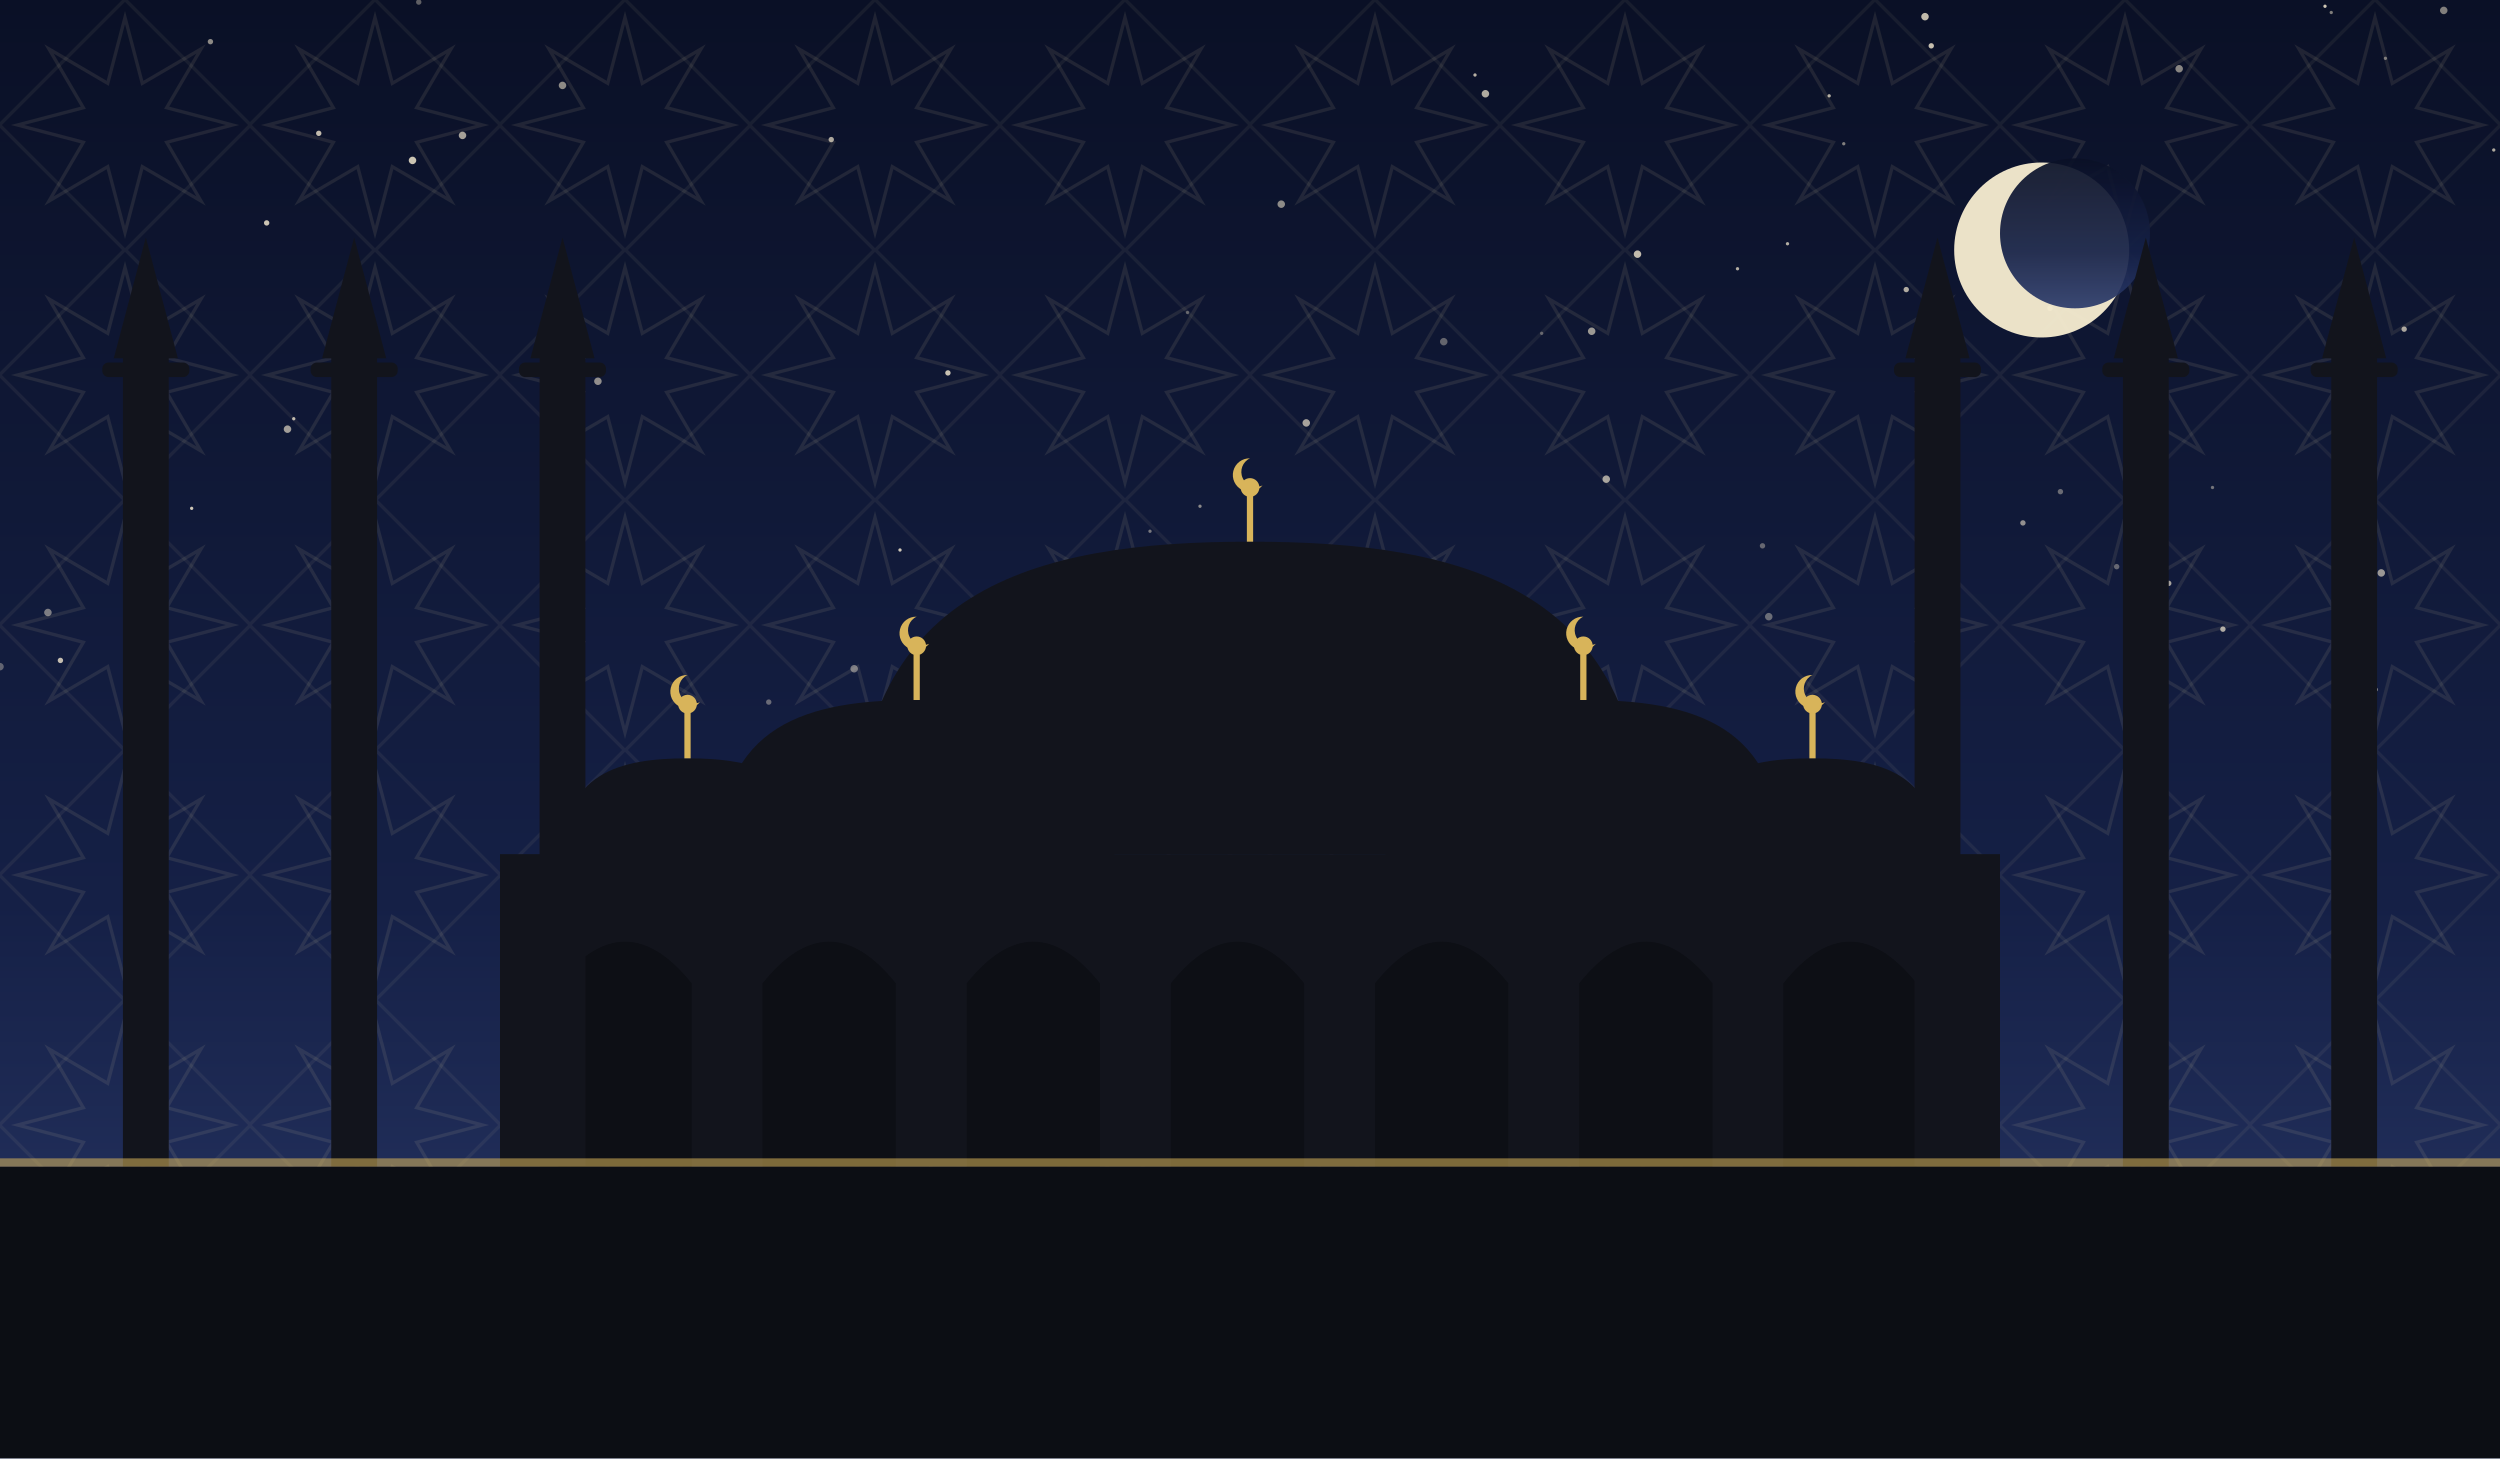
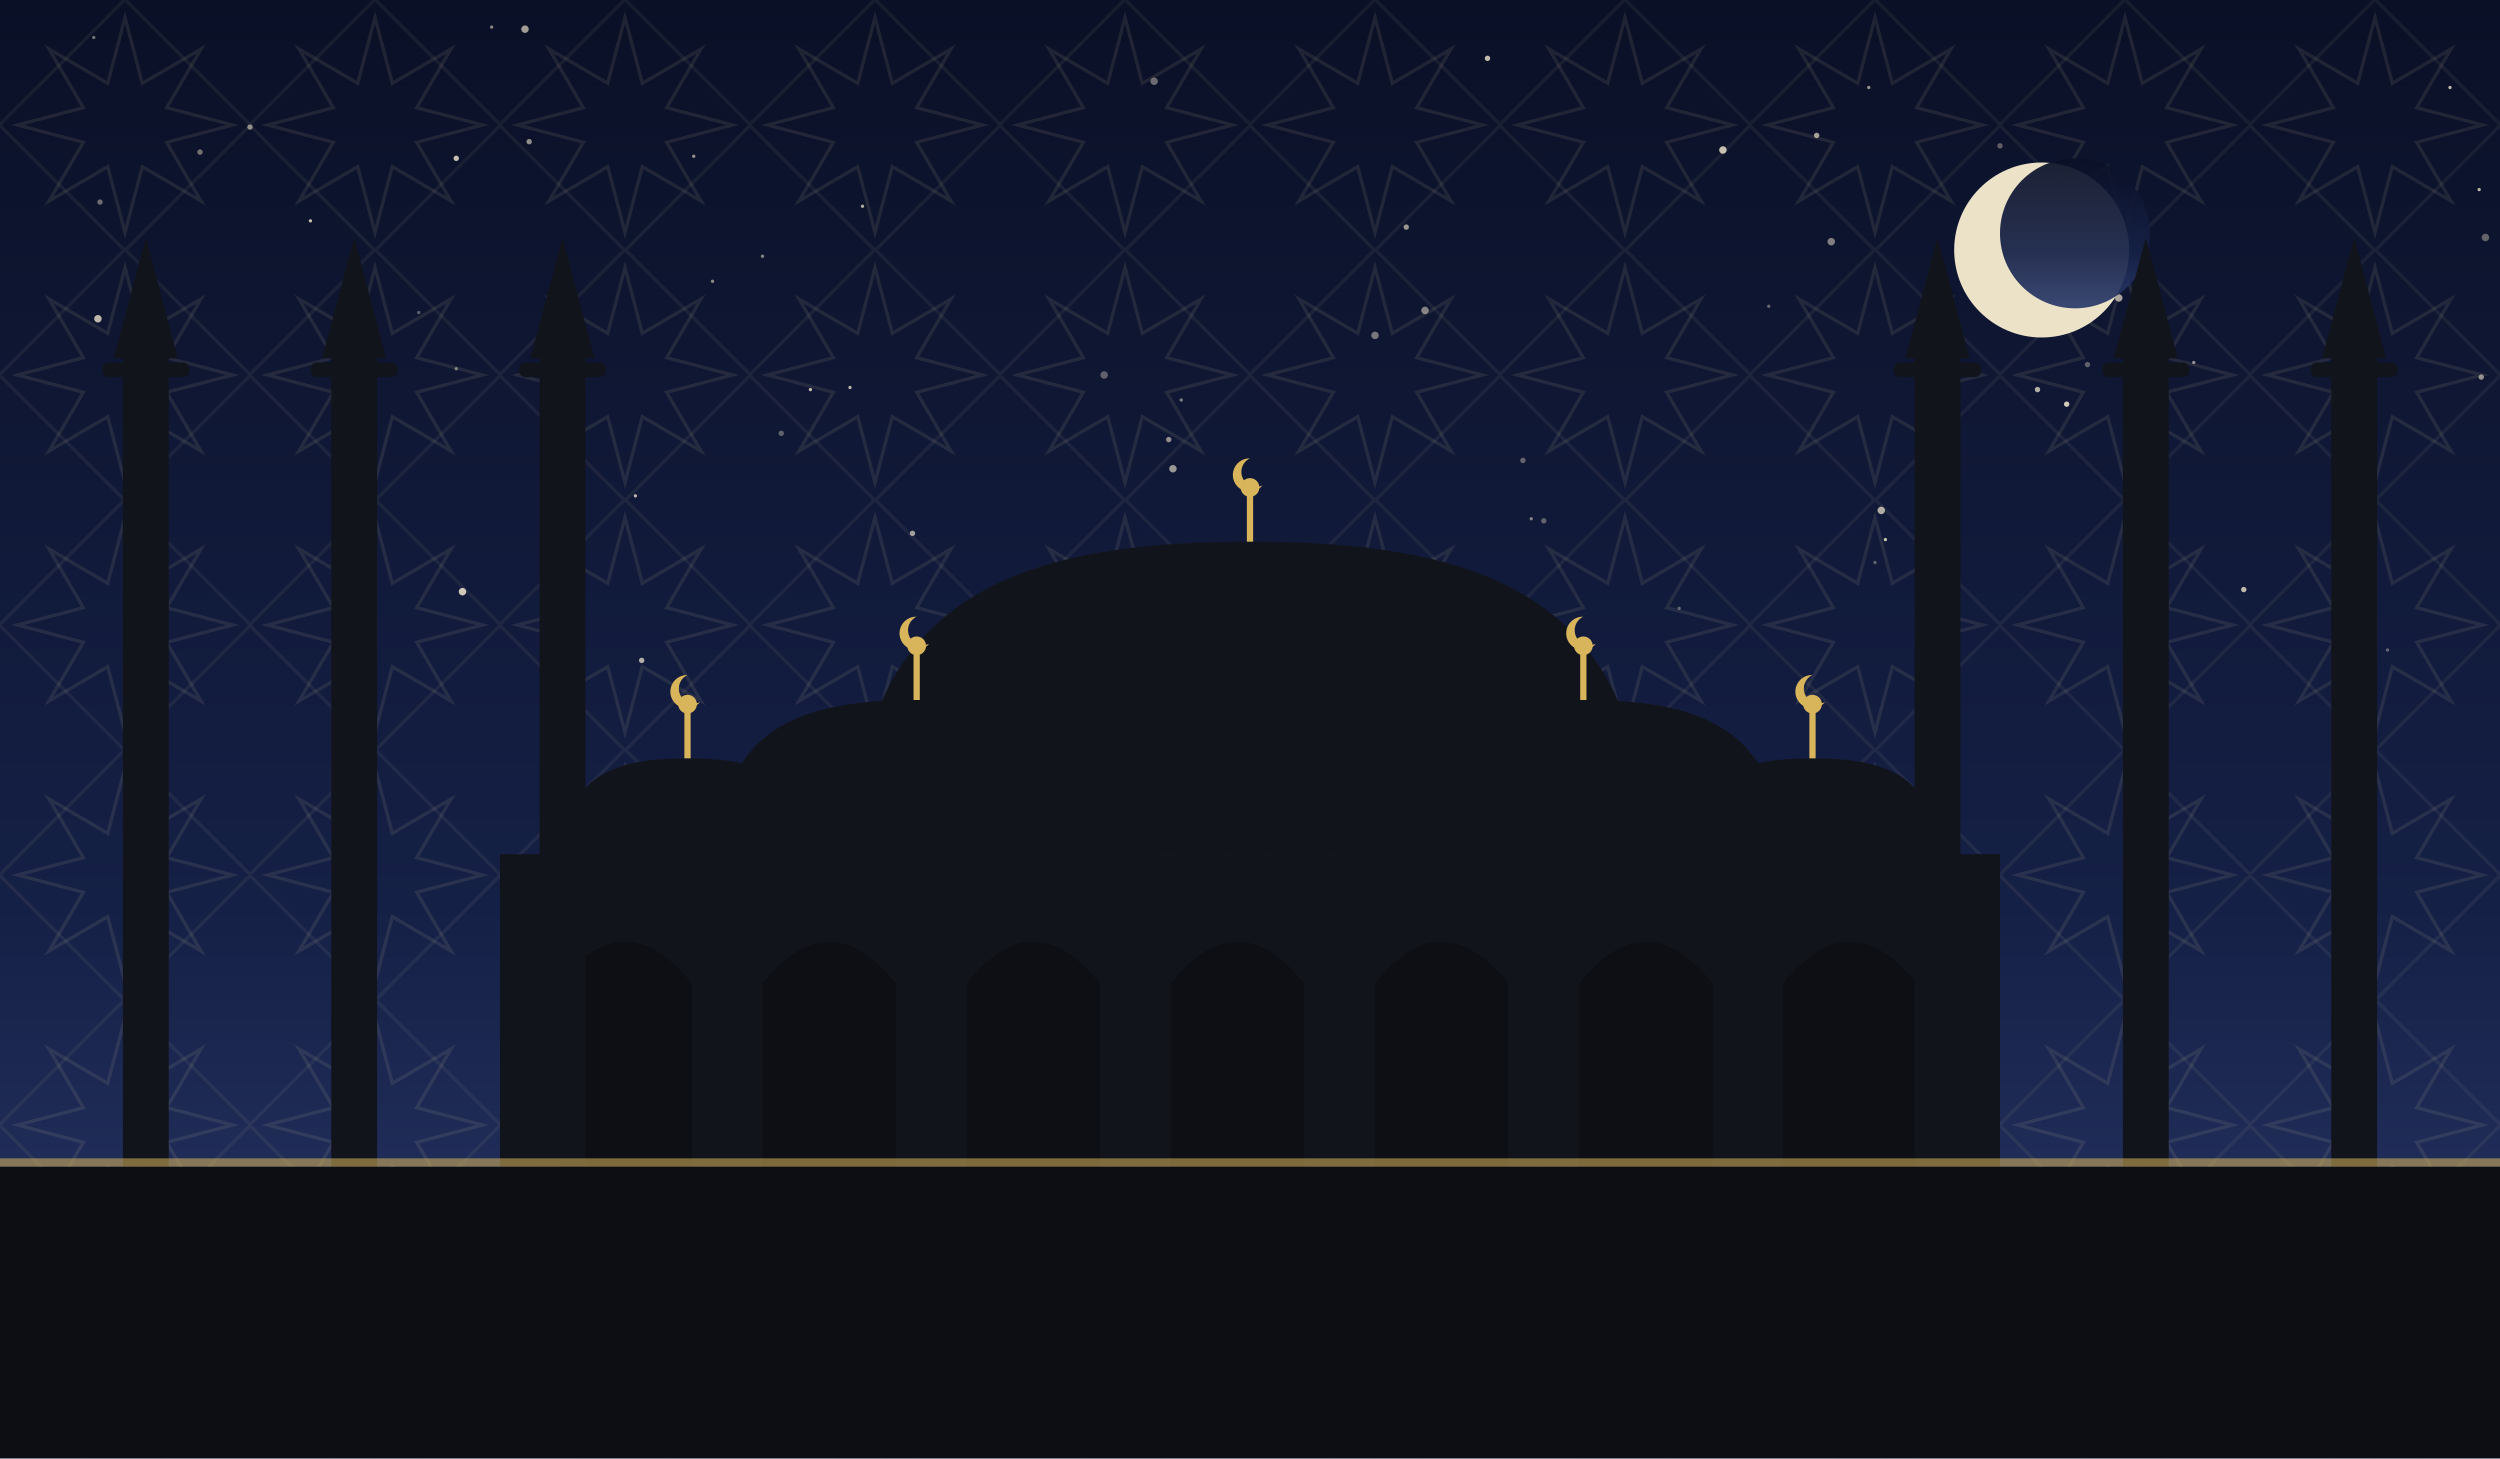
<svg xmlns="http://www.w3.org/2000/svg" viewBox="0 0 1200 700" role="img">
  <defs>
    <linearGradient id="sky" x1="0" y1="0" x2="0" y2="1">
      <stop offset="0" stop-color="#0a1026" />
      <stop offset="0.62" stop-color="#152046" />
      <stop offset="1" stop-color="#2b3a6b" />
    </linearGradient>
    <pattern id="g1" width="120" height="120" patternUnits="userSpaceOnUse">
      <polygon points="111.6,60.0 80.0,68.3 96.5,96.5 68.3,80.0 60.0,111.6 51.7,80.0 23.5,96.5 40.0,68.3 8.4,60.0 40.0,51.7 23.5,23.5 51.7,40.0 60.0,8.4 68.3,40.0 96.5,23.5 80.0,51.7" fill="none" stroke="#e8d9a8" stroke-width="1.6" opacity="0.1" />
      <rect x="17.4" y="17.4" width="85.2" height="85.2" fill="none" stroke="#e8d9a8" stroke-width="1.6" opacity="0.07" transform="rotate(45 60.0 60.0)" />
    </pattern>
  </defs>
  <rect width="1200" height="700" fill="url(#sky)" />
  <rect width="1200" height="700" fill="url(#g1)" />
-   <circle cx="740" cy="160" r="0.8" fill="#f7ecd2" opacity="0.35" />
-   <circle cx="198" cy="77" r="1.8" fill="#f7ecd2" opacity="0.81" />
-   <circle cx="369" cy="337" r="1.3" fill="#f7ecd2" opacity="0.38" />
-   <circle cx="989" cy="236" r="1.3" fill="#f7ecd2" opacity="0.39" />
-   <circle cx="786" cy="122" r="1.8" fill="#f7ecd2" opacity="0.77" />
-   <circle cx="504" cy="279" r="0.8" fill="#f7ecd2" opacity="0.51" />
-   <circle cx="455" cy="179" r="1.3" fill="#f7ecd2" opacity="0.80" />
-   <circle cx="615" cy="98" r="1.8" fill="#f7ecd2" opacity="0.55" />
-   <circle cx="432" cy="264" r="0.8" fill="#f7ecd2" opacity="0.83" />
-   <circle cx="410" cy="321" r="1.8" fill="#f7ecd2" opacity="0.45" />
-   <circle cx="141" cy="201" r="0.8" fill="#f7ecd2" opacity="0.76" />
-   <circle cx="1041" cy="280" r="1.3" fill="#f7ecd2" opacity="0.65" />
-   <circle cx="878" cy="46" r="0.8" fill="#f7ecd2" opacity="0.73" />
-   <circle cx="1116" cy="3" r="0.8" fill="#f7ecd2" opacity="0.83" />
-   <circle cx="627" cy="203" r="1.8" fill="#f7ecd2" opacity="0.66" />
-   <circle cx="1067" cy="302" r="1.3" fill="#f7ecd2" opacity="0.69" />
-   <circle cx="924" cy="8" r="1.8" fill="#f7ecd2" opacity="0.77" />
-   <circle cx="222" cy="65" r="1.8" fill="#f7ecd2" opacity="0.65" />
-   <circle cx="713" cy="45" r="1.8" fill="#f7ecd2" opacity="0.70" />
-   <circle cx="693" cy="164" r="1.8" fill="#f7ecd2" opacity="0.37" />
-   <circle cx="570" cy="150" r="0.8" fill="#f7ecd2" opacity="0.35" />
-   <circle cx="128" cy="107" r="1.3" fill="#f7ecd2" opacity="0.81" />
-   <circle cx="399" cy="67" r="1.3" fill="#f7ecd2" opacity="0.68" />
-   <circle cx="1119" cy="6" r="0.8" fill="#f7ecd2" opacity="0.49" />
-   <circle cx="1016" cy="272" r="1.3" fill="#f7ecd2" opacity="0.37" />
-   <circle cx="834" cy="129" r="0.8" fill="#f7ecd2" opacity="0.71" />
-   <circle cx="885" cy="69" r="0.8" fill="#f7ecd2" opacity="0.50" />
-   <circle cx="1145" cy="28" r="0.8" fill="#f7ecd2" opacity="0.45" />
-   <circle cx="1062" cy="234" r="0.8" fill="#f7ecd2" opacity="0.43" />
-   <circle cx="1140" cy="331" r="1.3" fill="#f7ecd2" opacity="0.75" />
-   <circle cx="971" cy="251" r="1.3" fill="#f7ecd2" opacity="0.56" />
-   <circle cx="771" cy="230" r="1.8" fill="#f7ecd2" opacity="0.65" />
-   <circle cx="708" cy="36" r="0.8" fill="#f7ecd2" opacity="0.73" />
-   <circle cx="1046" cy="33" r="1.8" fill="#f7ecd2" opacity="0.53" />
-   <circle cx="657" cy="273" r="0.8" fill="#f7ecd2" opacity="0.46" />
-   <circle cx="1197" cy="72" r="0.8" fill="#f7ecd2" opacity="0.69" />
-   <circle cx="1154" cy="158" r="1.3" fill="#f7ecd2" opacity="0.67" />
-   <circle cx="552" cy="255" r="0.8" fill="#f7ecd2" opacity="0.45" />
-   <circle cx="1143" cy="275" r="1.8" fill="#f7ecd2" opacity="0.60" />
-   <circle cx="23" cy="294" r="1.8" fill="#f7ecd2" opacity="0.47" />
-   <circle cx="0" cy="320" r="1.8" fill="#f7ecd2" opacity="0.35" />
-   <circle cx="858" cy="117" r="0.8" fill="#f7ecd2" opacity="0.71" />
-   <circle cx="29" cy="317" r="1.3" fill="#f7ecd2" opacity="0.78" />
-   <circle cx="849" cy="296" r="1.8" fill="#f7ecd2" opacity="0.39" />
-   <circle cx="846" cy="262" r="1.3" fill="#f7ecd2" opacity="0.37" />
-   <circle cx="764" cy="159" r="1.8" fill="#f7ecd2" opacity="0.61" />
-   <circle cx="915" cy="139" r="1.3" fill="#f7ecd2" opacity="0.70" />
-   <circle cx="75" cy="338" r="1.8" fill="#f7ecd2" opacity="0.35" />
-   <circle cx="92" cy="244" r="0.8" fill="#f7ecd2" opacity="0.83" />
-   <circle cx="270" cy="41" r="1.8" fill="#f7ecd2" opacity="0.55" />
-   <circle cx="201" cy="1" r="1.3" fill="#f7ecd2" opacity="0.36" />
-   <circle cx="101" cy="20" r="1.3" fill="#f7ecd2" opacity="0.55" />
-   <circle cx="138" cy="206" r="1.8" fill="#f7ecd2" opacity="0.63" />
-   <circle cx="576" cy="243" r="0.8" fill="#f7ecd2" opacity="0.53" />
-   <circle cx="287" cy="183" r="1.8" fill="#f7ecd2" opacity="0.56" />
-   <circle cx="927" cy="22" r="1.3" fill="#f7ecd2" opacity="0.79" />
-   <circle cx="984" cy="148" r="1.3" fill="#f7ecd2" opacity="0.67" />
-   <circle cx="482" cy="285" r="1.8" fill="#f7ecd2" opacity="0.55" />
-   <circle cx="1173" cy="5" r="1.8" fill="#f7ecd2" opacity="0.50" />
-   <circle cx="153" cy="64" r="1.3" fill="#f7ecd2" opacity="0.77" />
+   <circle cx="731" cy="221" r="1.3" fill="#f7ecd2" opacity="0.36" />
+   <circle cx="741" cy="250" r="1.3" fill="#f7ecd2" opacity="0.35" />
+   <circle cx="408" cy="186" r="0.8" fill="#f7ecd2" opacity="0.73" />
+   <circle cx="236" cy="13" r="0.8" fill="#f7ecd2" opacity="0.53" />
+   <circle cx="1017" cy="143" r="1.8" fill="#f7ecd2" opacity="0.66" />
+   <circle cx="567" cy="192" r="0.8" fill="#f7ecd2" opacity="0.49" />
+   <circle cx="254" cy="68" r="1.3" fill="#f7ecd2" opacity="0.57" />
+   <circle cx="342" cy="135" r="0.8" fill="#f7ecd2" opacity="0.55" />
+   <circle cx="903" cy="245" r="1.8" fill="#f7ecd2" opacity="0.70" />
+   <circle cx="1193" cy="114" r="1.8" fill="#f7ecd2" opacity="0.37" />
+   <circle cx="900" cy="270" r="0.8" fill="#f7ecd2" opacity="0.35" />
+   <circle cx="48" cy="97" r="1.3" fill="#f7ecd2" opacity="0.41" />
+   <circle cx="389" cy="187" r="0.8" fill="#f7ecd2" opacity="0.78" />
+   <circle cx="219" cy="76" r="1.3" fill="#f7ecd2" opacity="0.79" />
+   <circle cx="1146" cy="312" r="0.8" fill="#f7ecd2" opacity="0.37" />
+   <circle cx="554" cy="39" r="1.8" fill="#f7ecd2" opacity="0.41" />
+   <circle cx="675" cy="109" r="1.3" fill="#f7ecd2" opacity="0.60" />
+   <circle cx="45" cy="18" r="0.8" fill="#f7ecd2" opacity="0.45" />
+   <circle cx="992" cy="194" r="1.3" fill="#f7ecd2" opacity="0.83" />
+   <circle cx="660" cy="161" r="1.8" fill="#f7ecd2" opacity="0.45" />
+   <circle cx="561" cy="211" r="1.3" fill="#f7ecd2" opacity="0.56" />
+   <circle cx="671" cy="280" r="0.8" fill="#f7ecd2" opacity="0.65" />
+   <circle cx="438" cy="256" r="1.3" fill="#f7ecd2" opacity="0.63" />
+   <circle cx="366" cy="123" r="0.8" fill="#f7ecd2" opacity="0.53" />
+   <circle cx="47" cy="153" r="1.8" fill="#f7ecd2" opacity="0.76" />
+   <circle cx="897" cy="42" r="0.8" fill="#f7ecd2" opacity="0.59" />
+   <circle cx="684" cy="298" r="1.3" fill="#f7ecd2" opacity="0.67" />
+   <circle cx="872" cy="65" r="1.3" fill="#f7ecd2" opacity="0.65" />
+   <circle cx="333" cy="75" r="0.8" fill="#f7ecd2" opacity="0.60" />
+   <circle cx="723" cy="324" r="0.8" fill="#f7ecd2" opacity="0.37" />
+   <circle cx="530" cy="180" r="1.8" fill="#f7ecd2" opacity="0.35" />
+   <circle cx="978" cy="187" r="1.3" fill="#f7ecd2" opacity="0.71" />
+   <circle cx="219" cy="177" r="0.8" fill="#f7ecd2" opacity="0.48" />
+   <circle cx="149" cy="106" r="0.8" fill="#f7ecd2" opacity="0.79" />
+   <circle cx="1176" cy="42" r="0.8" fill="#f7ecd2" opacity="0.77" />
+   <circle cx="684" cy="149" r="1.8" fill="#f7ecd2" opacity="0.51" />
+   <circle cx="905" cy="259" r="0.8" fill="#f7ecd2" opacity="0.80" />
+   <circle cx="375" cy="208" r="1.3" fill="#f7ecd2" opacity="0.35" />
+   <circle cx="222" cy="284" r="1.8" fill="#f7ecd2" opacity="0.83" />
+   <circle cx="1190" cy="91" r="0.8" fill="#f7ecd2" opacity="0.75" />
+   <circle cx="1191" cy="181" r="1.3" fill="#f7ecd2" opacity="0.56" />
+   <circle cx="201" cy="150" r="0.8" fill="#f7ecd2" opacity="0.35" />
+   <circle cx="68" cy="166" r="0.8" fill="#f7ecd2" opacity="0.73" />
+   <circle cx="96" cy="73" r="1.3" fill="#f7ecd2" opacity="0.43" />
+   <circle cx="1077" cy="283" r="1.3" fill="#f7ecd2" opacity="0.76" />
+   <circle cx="827" cy="72" r="1.8" fill="#f7ecd2" opacity="0.79" />
+   <circle cx="714" cy="28" r="1.3" fill="#f7ecd2" opacity="0.77" />
+   <circle cx="1002" cy="175" r="1.3" fill="#f7ecd2" opacity="0.35" />
+   <circle cx="563" cy="225" r="1.8" fill="#f7ecd2" opacity="0.60" />
+   <circle cx="1053" cy="174" r="0.8" fill="#f7ecd2" opacity="0.57" />
+   <circle cx="960" cy="70" r="1.3" fill="#f7ecd2" opacity="0.35" />
+   <circle cx="308" cy="317" r="1.3" fill="#f7ecd2" opacity="0.71" />
+   <circle cx="849" cy="147" r="0.8" fill="#f7ecd2" opacity="0.38" />
+   <circle cx="879" cy="116" r="1.8" fill="#f7ecd2" opacity="0.49" />
+   <circle cx="806" cy="292" r="0.8" fill="#f7ecd2" opacity="0.37" />
+   <circle cx="414" cy="99" r="0.8" fill="#f7ecd2" opacity="0.71" />
+   <circle cx="735" cy="249" r="0.8" fill="#f7ecd2" opacity="0.50" />
+   <circle cx="305" cy="238" r="0.8" fill="#f7ecd2" opacity="0.75" />
+   <circle cx="252" cy="14" r="1.8" fill="#f7ecd2" opacity="0.63" />
+   <circle cx="120" cy="61" r="1.3" fill="#f7ecd2" opacity="0.55" />
  <circle cx="980" cy="120" r="42" fill="#f6ecd0" opacity="0.95" />
  <circle cx="996" cy="112" r="36" fill="url(#sky)" opacity="0.92" />
  <rect x="240" y="410" width="720" height="150" fill="#12141c" />
  <path d="M 268 560 L 268 472 Q 300 432 332 472 L 332 560 Z" fill="#0c0e14" opacity="0.9" />
  <path d="M 366 560 L 366 472 Q 398 432 430 472 L 430 560 Z" fill="#0c0e14" opacity="0.9" />
  <path d="M 464 560 L 464 472 Q 496 432 528 472 L 528 560 Z" fill="#0c0e14" opacity="0.9" />
  <path d="M 562 560 L 562 472 Q 594 432 626 472 L 626 560 Z" fill="#0c0e14" opacity="0.9" />
  <path d="M 660 560 L 660 472 Q 692 432 724 472 L 724 560 Z" fill="#0c0e14" opacity="0.9" />
  <path d="M 758 560 L 758 472 Q 790 432 822 472 L 822 560 Z" fill="#0c0e14" opacity="0.9" />
  <path d="M 856 560 L 856 472 Q 888 432 920 472 L 920 560 Z" fill="#0c0e14" opacity="0.9" />
  <path d="M 410 410 C 410 282.5, 495.5 260, 600 260 C 704.5 260, 790 282.5, 790 410 Z" fill="#12141c" />
  <line x1="600" y1="260" x2="600" y2="238" stroke="#d8b45a" stroke-width="3" />
  <circle cx="600" cy="234" r="4.5" fill="#d8b45a" />
  <path d="M 600 220 a 8 8 0 1 0 6 13 a 6.4 6.4 0 1 1 -6 -13 Z" fill="#d8b45a" />
  <path d="M 345 412 C 345 347.4, 387.75 336.0, 440 336.0 C 492.25 336.0, 535 347.4, 535 412 Z" fill="#12141c" />
  <line x1="440" y1="336.0" x2="440" y2="314.0" stroke="#d8b45a" stroke-width="3" />
  <circle cx="440" cy="310.0" r="4.5" fill="#d8b45a" />
  <path d="M 440 296.0 a 8 8 0 1 0 6 13 a 6.4 6.4 0 1 1 -6 -13 Z" fill="#d8b45a" />
  <path d="M 665 412 C 665 347.4, 707.75 336.0, 760 336.0 C 812.25 336.0, 855 347.4, 855 412 Z" fill="#12141c" />
  <line x1="760" y1="336.0" x2="760" y2="314.0" stroke="#d8b45a" stroke-width="3" />
  <circle cx="760" cy="310.0" r="4.5" fill="#d8b45a" />
  <path d="M 760 296.0 a 8 8 0 1 0 6 13 a 6.4 6.4 0 1 1 -6 -13 Z" fill="#d8b45a" />
  <path d="M 270 412 C 270 371.2, 297.0 364.0, 330 364.0 C 363.0 364.0, 390 371.2, 390 412 Z" fill="#12141c" />
  <line x1="330" y1="364.0" x2="330" y2="342.0" stroke="#d8b45a" stroke-width="3" />
  <circle cx="330" cy="338.0" r="4.5" fill="#d8b45a" />
  <path d="M 330 324.0 a 8 8 0 1 0 6 13 a 6.4 6.4 0 1 1 -6 -13 Z" fill="#d8b45a" />
  <path d="M 810 412 C 810 371.2, 837.0 364.0, 870 364.0 C 903.0 364.0, 930 371.2, 930 412 Z" fill="#12141c" />
  <line x1="870" y1="364.0" x2="870" y2="342.0" stroke="#d8b45a" stroke-width="3" />
  <circle cx="870" cy="338.0" r="4.5" fill="#d8b45a" />
  <path d="M 870 324.0 a 8 8 0 1 0 6 13 a 6.4 6.4 0 1 1 -6 -13 Z" fill="#d8b45a" />
  <rect x="59.0" y="170" width="22" height="390" fill="#12141c" />
  <rect x="49.1" y="174" width="41.8" height="7" rx="3" fill="#12141c" />
  <path d="M 54.6 172 L 70 114 L 85.4 172 Z" fill="#12141c" />
  <rect x="159.0" y="170" width="22" height="390" fill="#12141c" />
  <rect x="149.1" y="174" width="41.8" height="7" rx="3" fill="#12141c" />
  <path d="M 154.6 172 L 170 114 L 185.4 172 Z" fill="#12141c" />
  <rect x="259.0" y="170" width="22" height="390" fill="#12141c" />
  <rect x="249.1" y="174" width="41.8" height="7" rx="3" fill="#12141c" />
  <path d="M 254.6 172 L 270 114 L 285.4 172 Z" fill="#12141c" />
  <rect x="919.0" y="170" width="22" height="390" fill="#12141c" />
  <rect x="909.1" y="174" width="41.8" height="7" rx="3" fill="#12141c" />
  <path d="M 914.6 172 L 930 114 L 945.4 172 Z" fill="#12141c" />
  <rect x="1019.0" y="170" width="22" height="390" fill="#12141c" />
  <rect x="1009.1" y="174" width="41.8" height="7" rx="3" fill="#12141c" />
  <path d="M 1014.6 172 L 1030 114 L 1045.4 172 Z" fill="#12141c" />
  <rect x="1119.0" y="170" width="22" height="390" fill="#12141c" />
  <rect x="1109.1" y="174" width="41.8" height="7" rx="3" fill="#12141c" />
  <path d="M 1114.6 172 L 1130 114 L 1145.4 172 Z" fill="#12141c" />
  <rect x="0" y="560" width="1200" height="140" fill="#0c0e14" />
  <rect x="0" y="556" width="1200" height="4" fill="#d8b45a" opacity="0.55" />
</svg>
